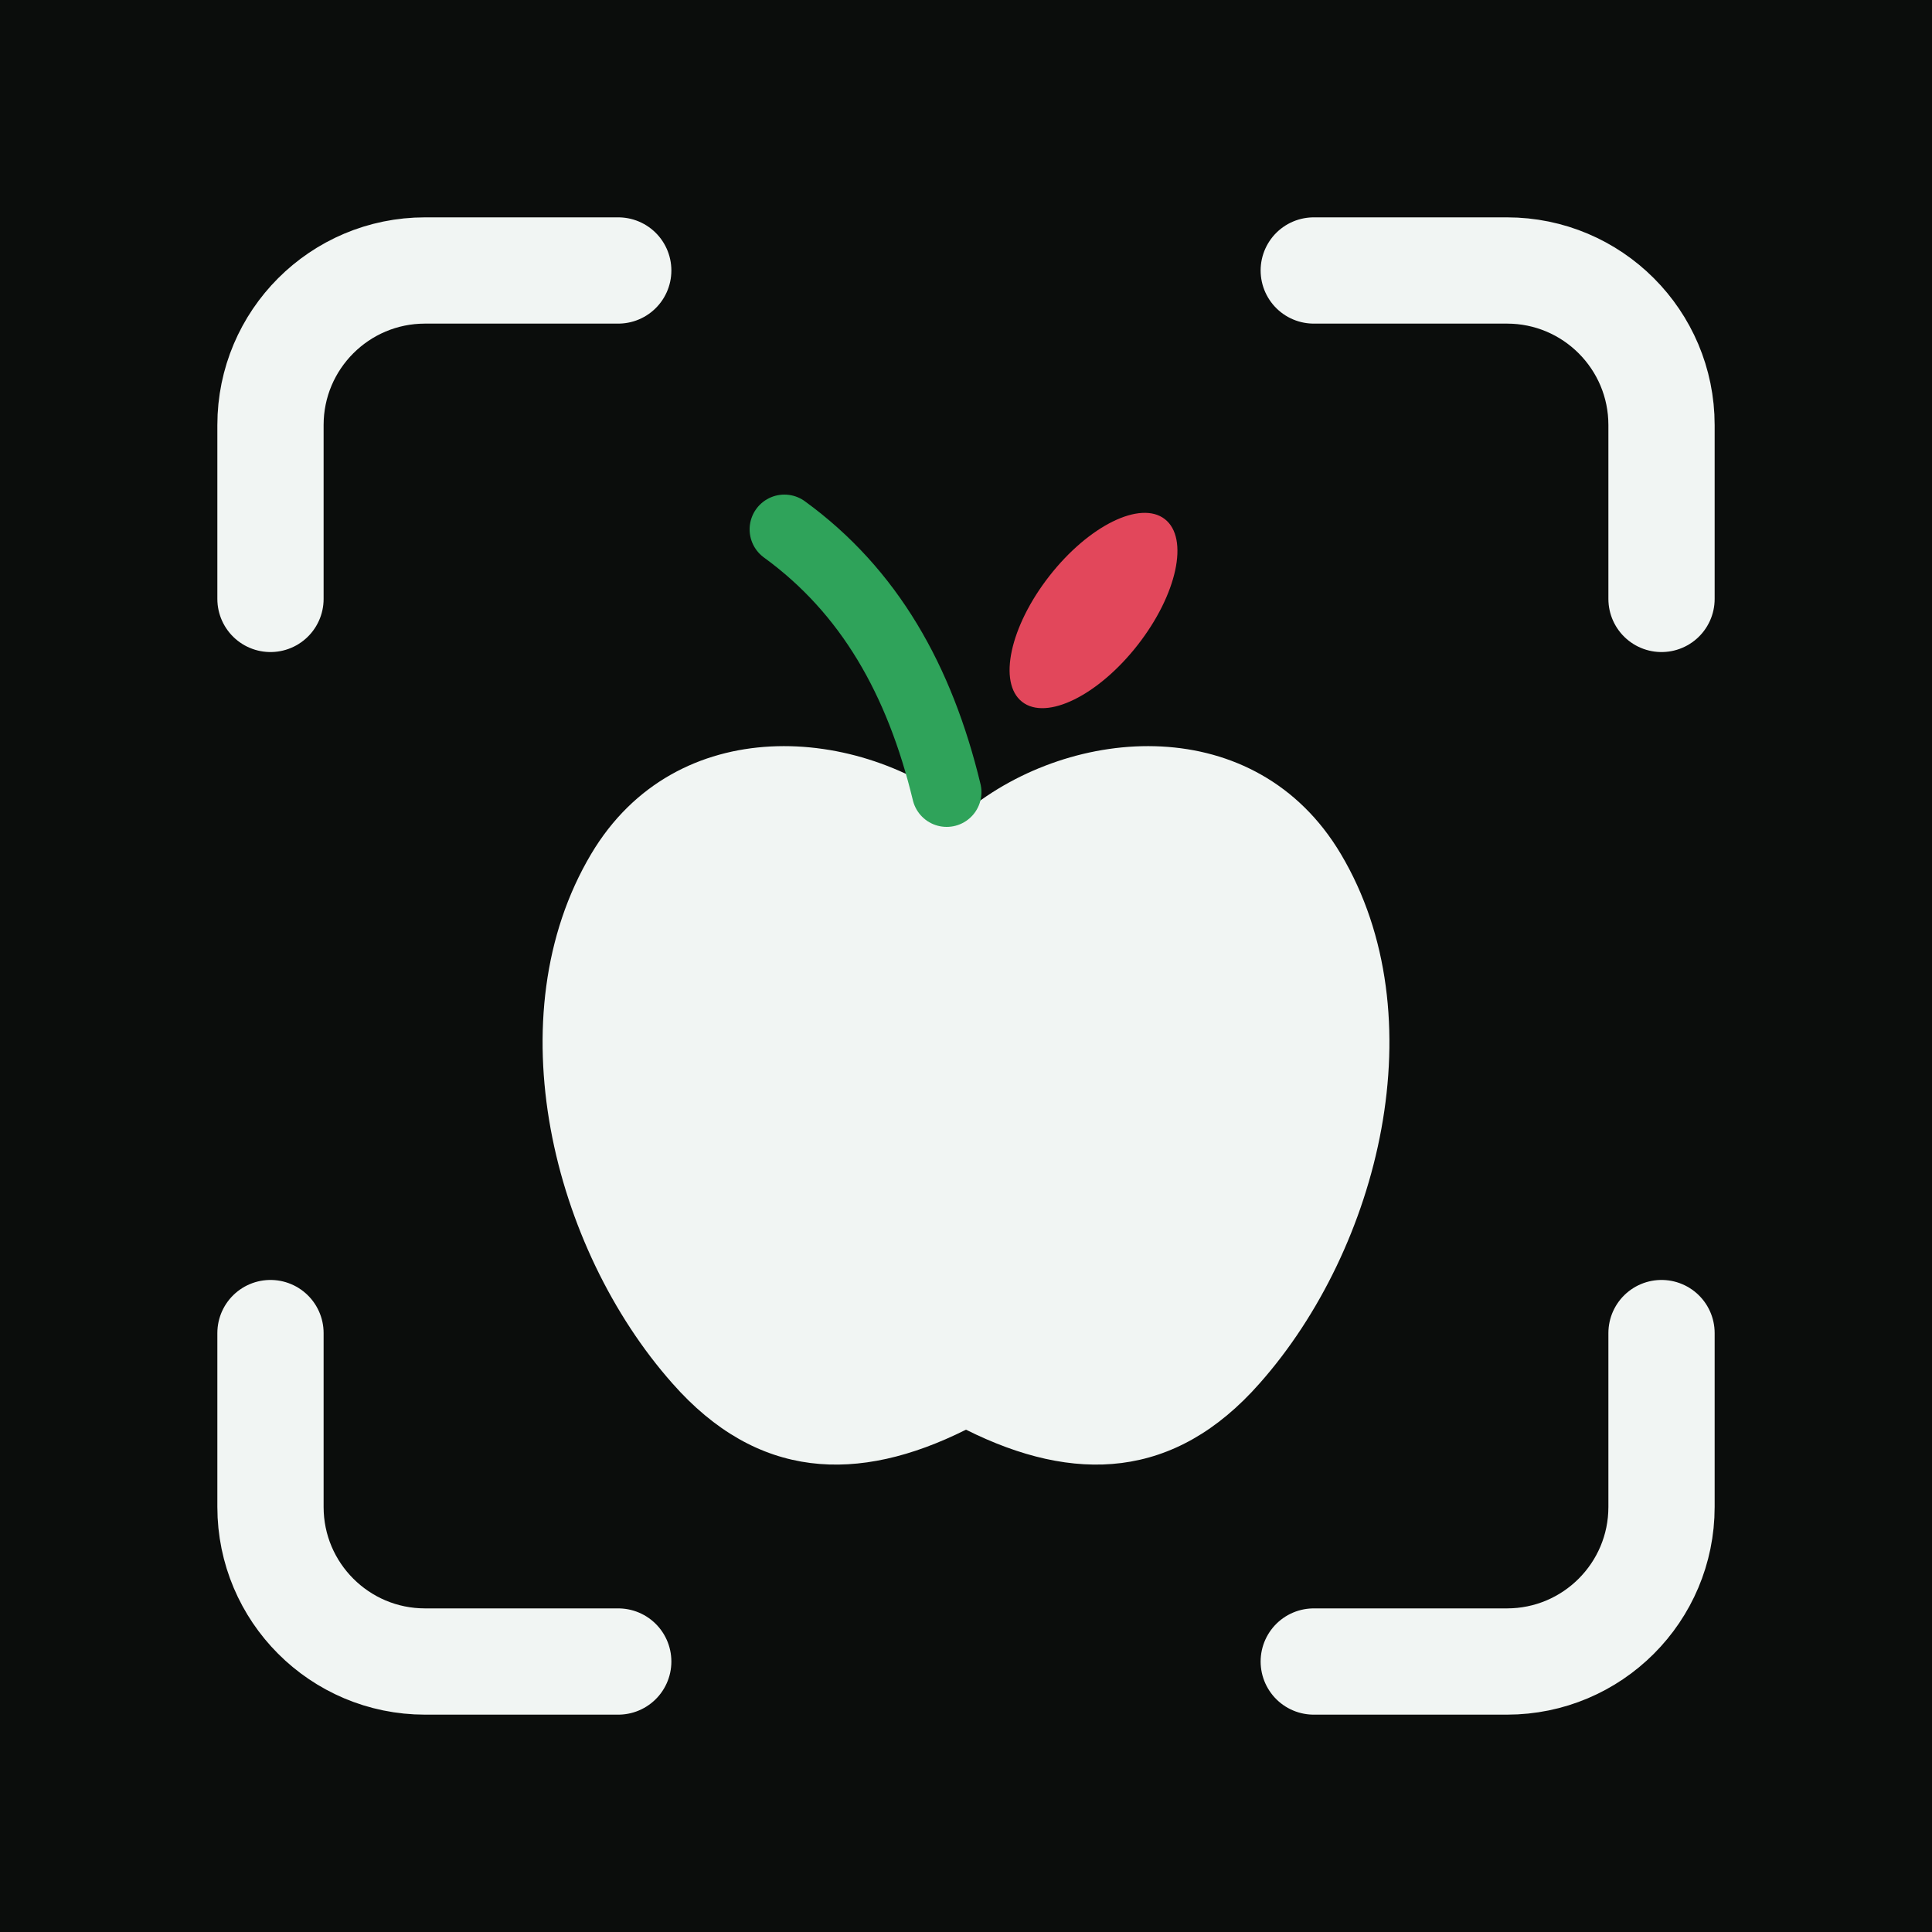
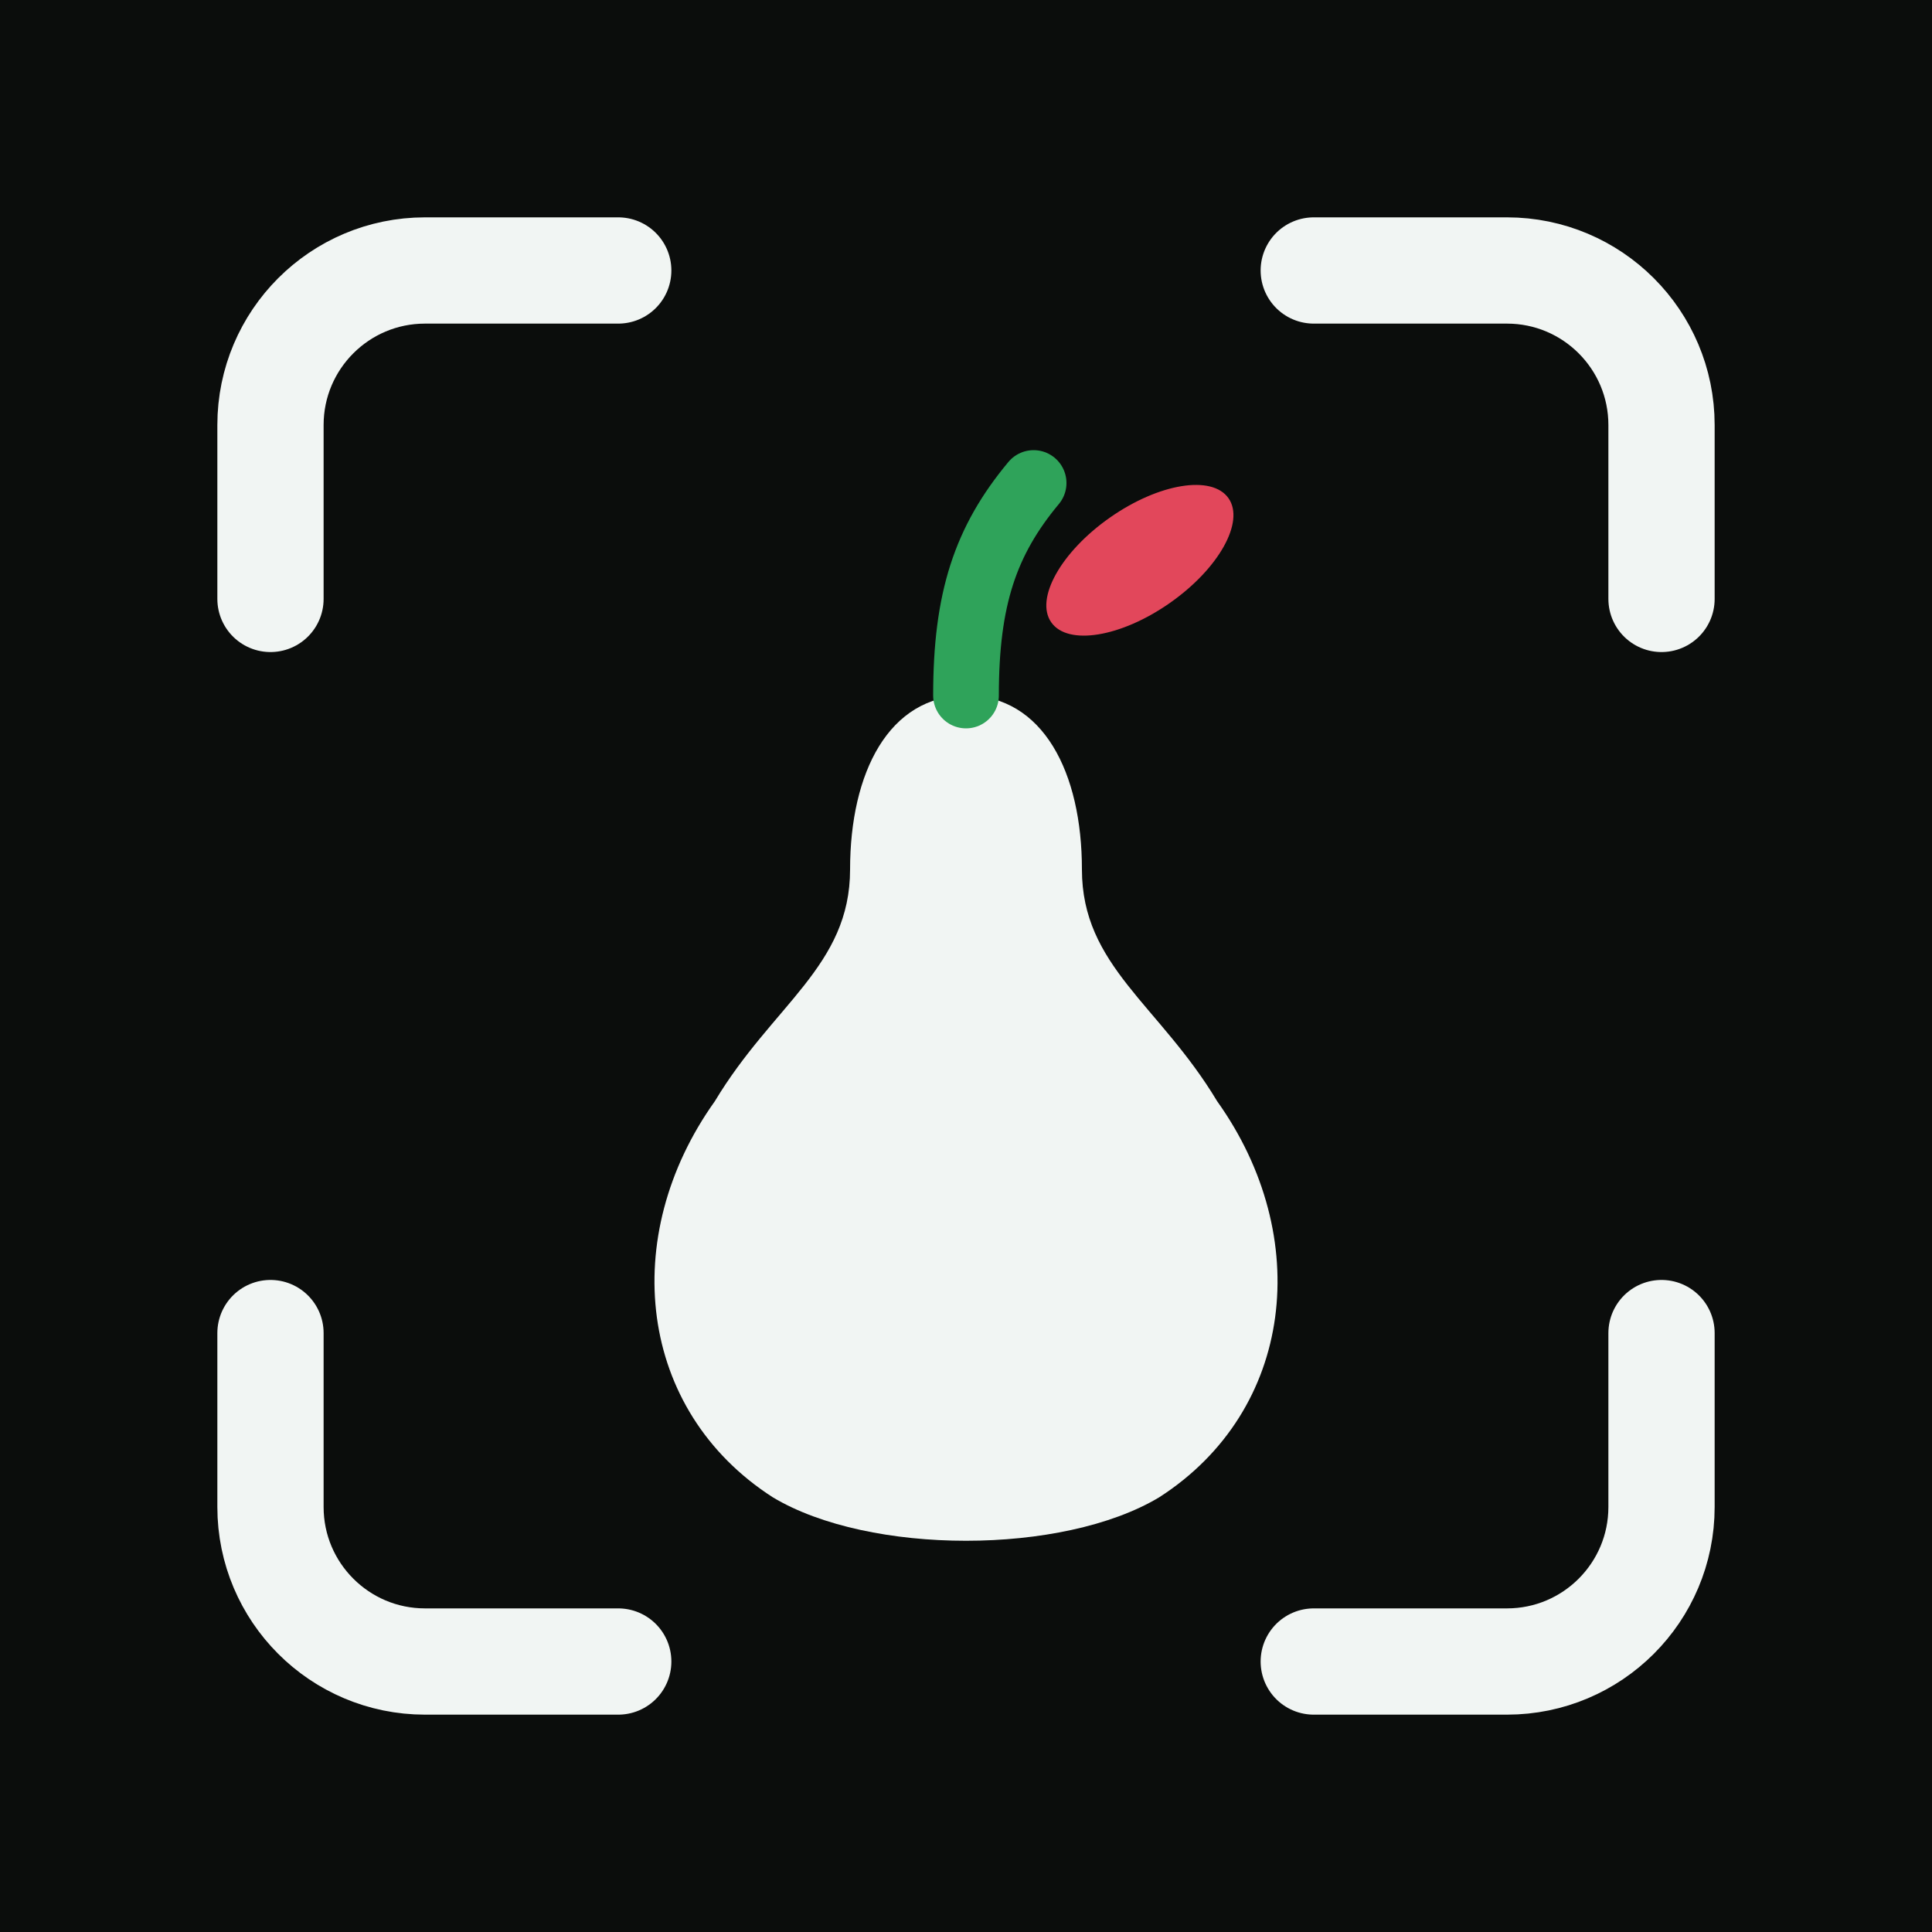
<svg xmlns="http://www.w3.org/2000/svg" viewBox="0 0 100 100" width="100" height="100">
  <rect width="100" height="100" fill="#0B0D0C" />
  <g fill="none" stroke="#F1F5F3" stroke-width="5.5" stroke-linecap="round" stroke-linejoin="round">
    <path d="M14 31V22a8 8 0 0 1 8-8h10" />
    <path d="M68 14h10a8 8 0 0 1 8 8v9" />
    <path d="M86 69v9a8 8 0 0 1-8 8H68" />
    <path d="M32 86H22a8 8 0 0 1-8-8v-9" />
  </g>
-   <path fill="#F1F5F3" d="M50 42C44.5 37.5 35 36.8 30.6 44.2C25.6 52.6 28.6 64.6 34.8 71.6C39.2 76.6 44.4 76.8 50 74C55.6 76.8 60.8 76.6 65.2 71.6C71.4 64.6 74.4 52.6 69.4 44.2C65 36.8 55.5 37.5 50 42Z" />
-   <path fill="none" stroke="#2FA35A" stroke-width="3.6" stroke-linecap="round" d="M49 41C47.6 35.2 45 30.6 40.6 27.4" />
-   <ellipse cx="56.6" cy="31.6" rx="2.9" ry="6" transform="rotate(38 56.6 31.6)" fill="#E2475B" />
+   <path fill="#F1F5F3" d="M50 36C46 36 44 40 44 45C44 50 40 52 37 57C32 64 33 73 40 77.5C45 80.5 55 80.5 60 77.5C67 73 68 64 63 57C60 52 56 50 56 45C56 40 54 36 50 36Z" />
+   <path fill="none" stroke="#2FA35A" stroke-width="3.4" stroke-linecap="round" d="M50 36C50 31 51 28 53.5 25" />
+   <ellipse cx="59" cy="29" rx="2.7" ry="5.6" transform="rotate(55 59 29)" fill="#E2475B" />
</svg>
